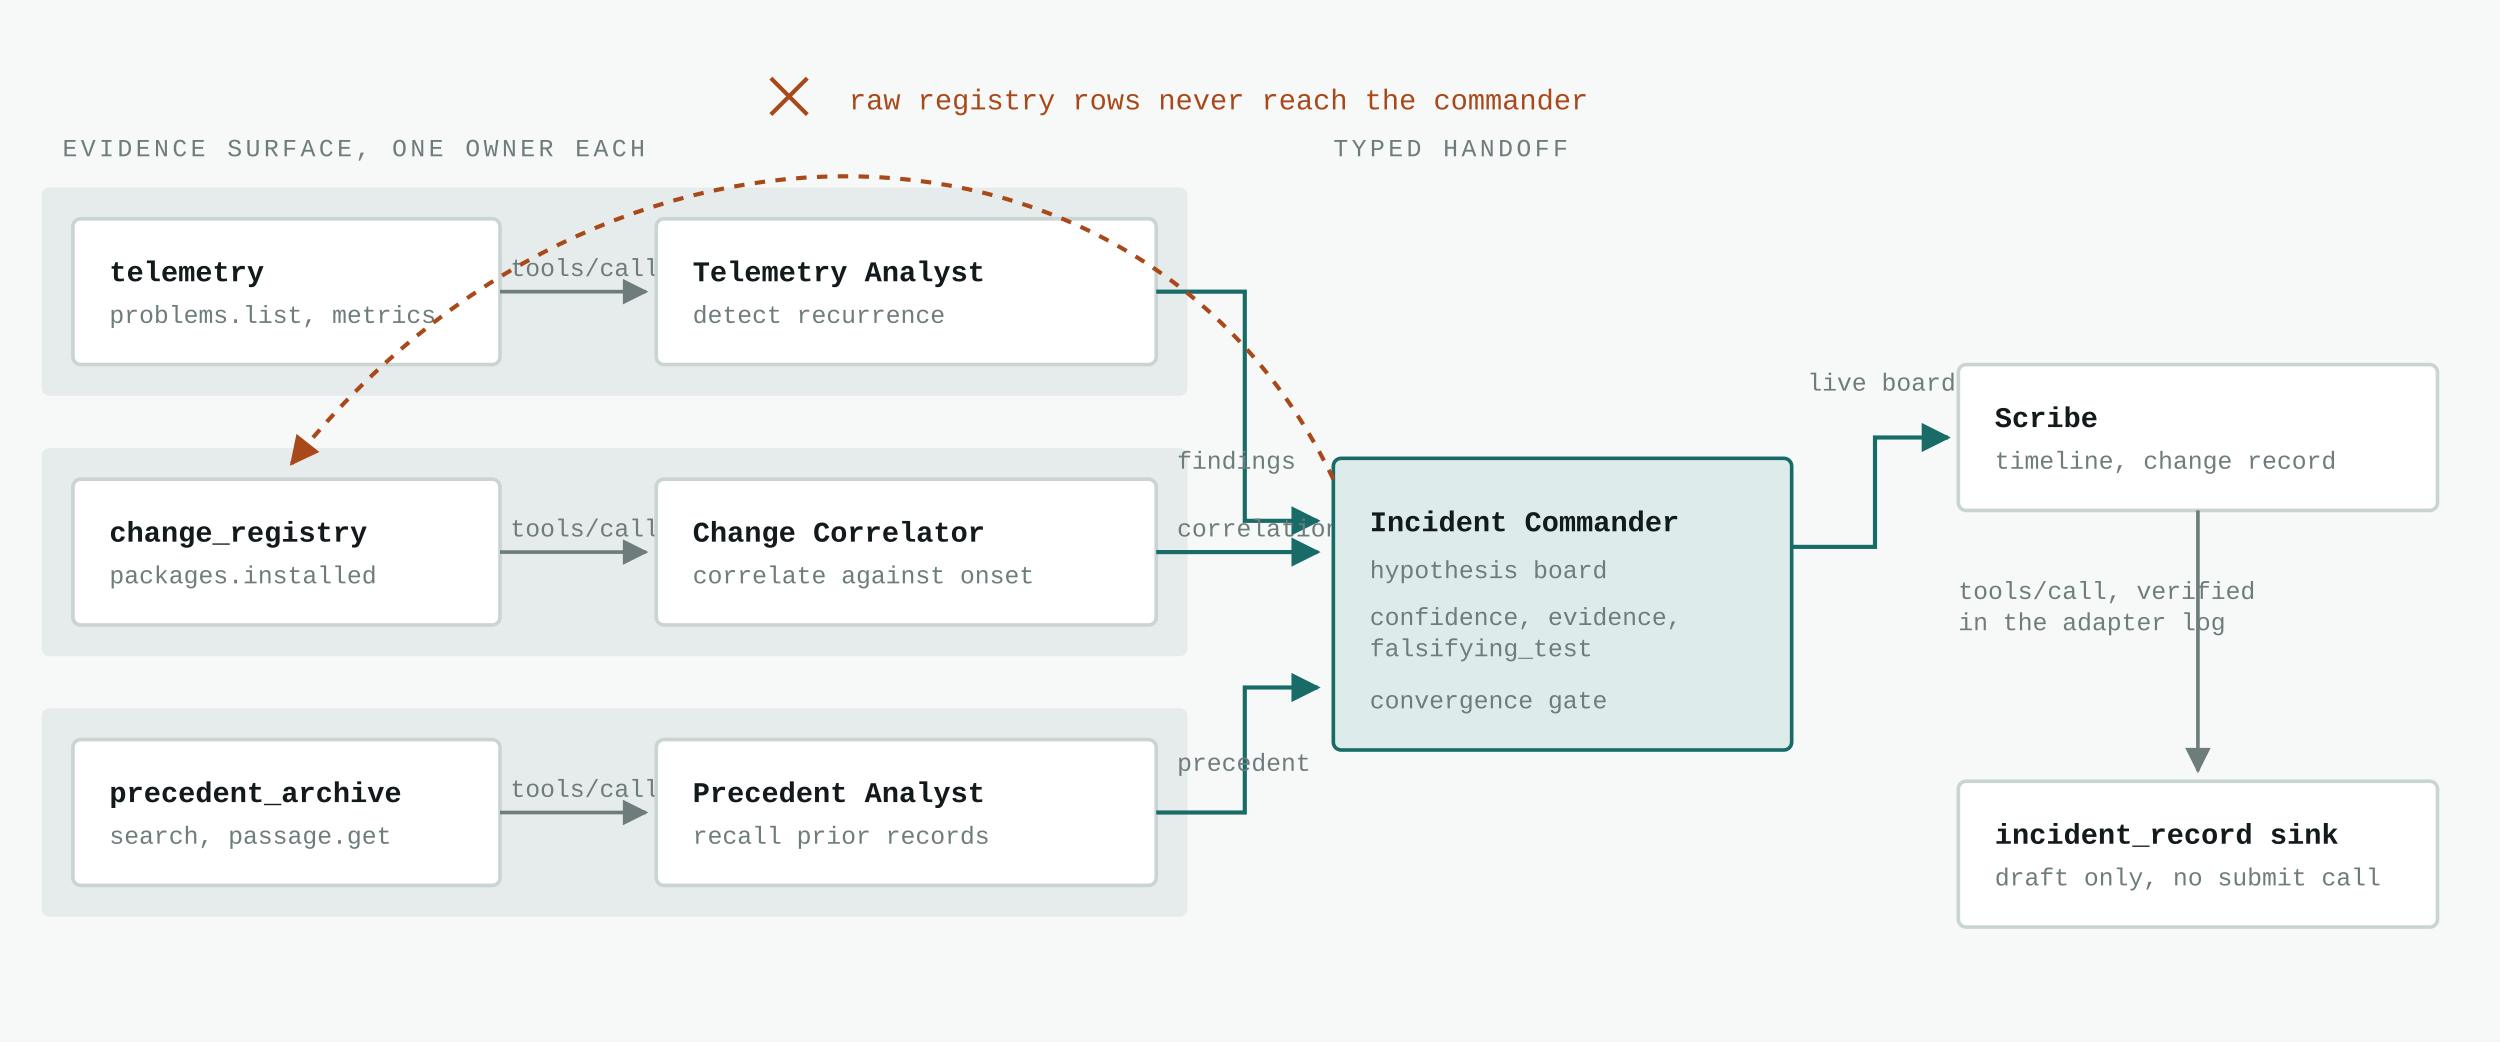
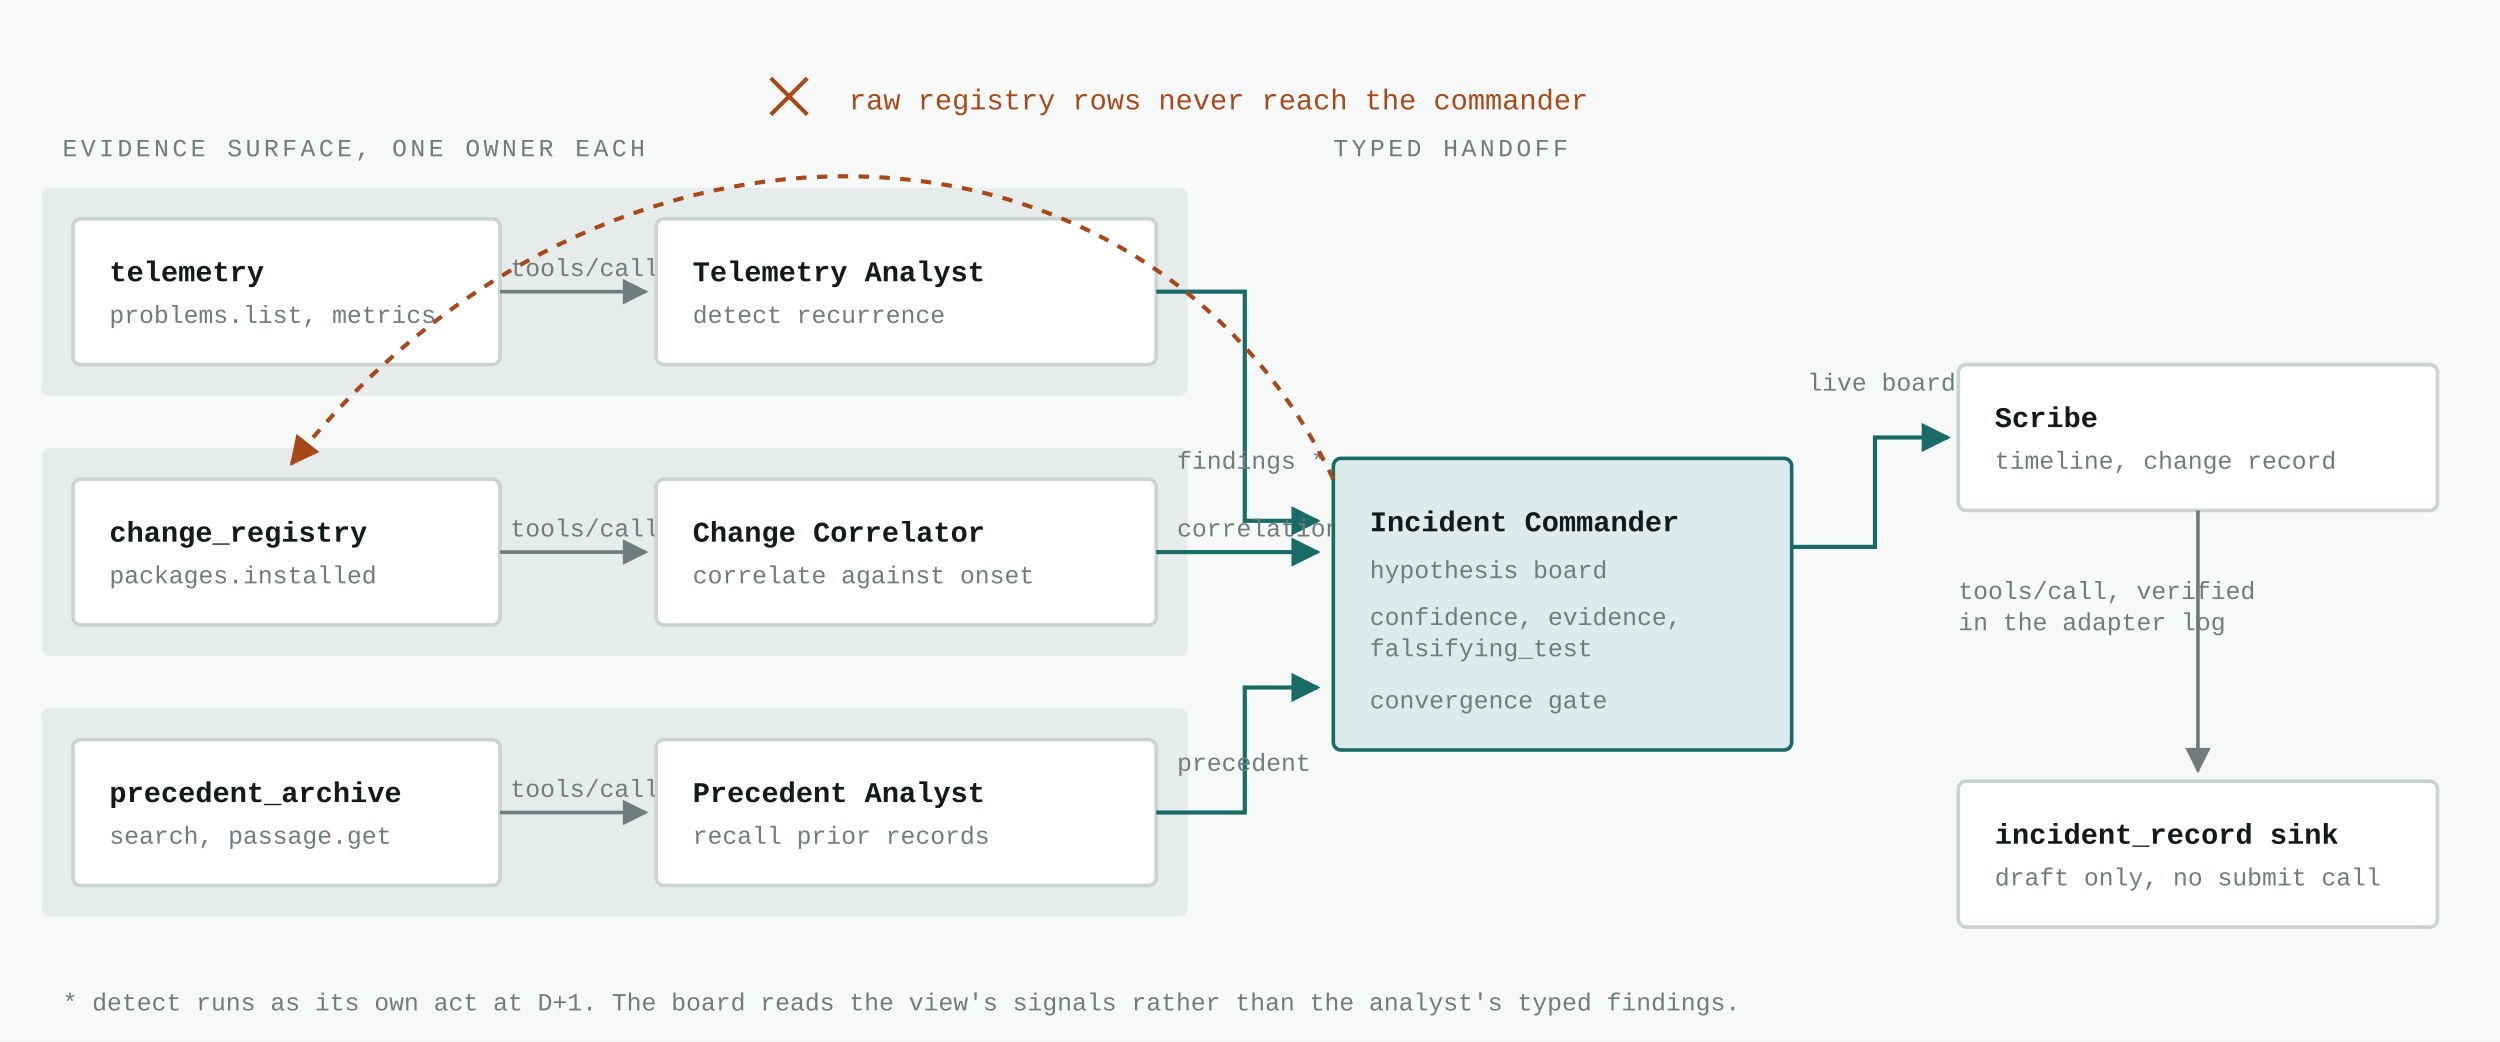
- <svg xmlns="http://www.w3.org/2000/svg" viewBox="0 0 960 400" width="960" height="400" role="img" aria-label="Evidence surfaces reached over MCP, each owned by exactly one agent. The Telemetry Analyst, Change Correlator and Precedent Analyst each read one surface and hand typed output to the Incident Commander, whose live board goes to the Scribe, which writes to the incident record sink through a tool call. A crossed arc shows that raw registry rows never reach the commander.">
+ <svg xmlns="http://www.w3.org/2000/svg" viewBox="0 0 960 400" width="960" height="400" role="img" aria-label="Evidence surfaces reached over MCP, each owned by exactly one agent. The Telemetry Analyst, Change Correlator and Precedent Analyst each read one surface, and the correlator's correlation and the analyst's precedent reach the Incident Commander as typed input while the Telemetry Analyst's findings are marked as the handoff the pipeline does not compose, whose live board goes to the Scribe, which writes to the incident record sink through a tool call. A crossed arc shows that raw registry rows never reach the commander.">
  <style>
    text{font-family:ui-monospace,SFMono-Regular,Menlo,Consolas,"Liberation Mono",monospace;fill:#131A1C}
    .t{font-size:11px}
    .t-b{font-size:11px;font-weight:600}
    .t-s{font-size:9.5px;fill:#6E7D7C}
    .t-e{font-size:9.5px;letter-spacing:.14em;fill:#6E7D7C}
    .t-n{font-size:13px;font-weight:600}
    .t-a{fill:#186B66}
    .t-h{fill:#A9491A}
    .box{fill:#FFFFFF;stroke:#C9D4D3;stroke-width:1.4}
    .box-a{fill:#DDECEA;stroke:#186B66;stroke-width:1.4}
    .box-h{fill:#F6E4D9;stroke:#A9491A;stroke-width:1.4}
    .box-g{fill:none;stroke:#C9D4D3;stroke-width:1.4;stroke-dasharray:4 4}
    .band{fill:#E6ECEB}
    .panel{fill:none;stroke:#C9D4D3;stroke-width:1.4}
    .ln{stroke:#6E7D7C;stroke-width:1.4;fill:none}
    .ln-a{stroke:#186B66;stroke-width:1.6;fill:none}
    .ln-h{stroke:#A9491A;stroke-width:1.6;fill:none}
    .ln-r{stroke:#C9D4D3;stroke-width:1.4;fill:none}
    .dash{stroke-dasharray:4 4}
    .mk{fill:#6E7D7C}
    .mk-a{fill:#186B66}
    .mk-h{fill:#A9491A}
    .faint{opacity:.42}
  </style>
  <defs>
    <marker id="ar" viewBox="0 0 10 10" refX="9" refY="5" markerWidth="7" markerHeight="7" orient="auto-start-reverse">
      <path d="M0 0 L10 5 L0 10 z" class="mk" />
    </marker>
    <marker id="ar-a" viewBox="0 0 10 10" refX="9" refY="5" markerWidth="7" markerHeight="7" orient="auto-start-reverse">
      <path d="M0 0 L10 5 L0 10 z" class="mk-a" />
    </marker>
    <marker id="ar-h" viewBox="0 0 10 10" refX="9" refY="5" markerWidth="7" markerHeight="7" orient="auto-start-reverse">
      <path d="M0 0 L10 5 L0 10 z" class="mk-h" />
    </marker>
  </defs>
  <rect width="960" height="400" fill="#F7F9F9" />
  <rect class="band" x="16" y="72" width="440" height="80" rx="3" />
  <rect class="band" x="16" y="172" width="440" height="80" rx="3" />
  <rect class="band" x="16" y="272" width="440" height="80" rx="3" />
  <text class="t-e" x="24" y="60">EVIDENCE SURFACE, ONE OWNER EACH</text>
  <text class="t-e" x="512" y="60">TYPED HANDOFF</text>
  <rect class="box" x="28" y="84" width="164" height="56" rx="3" />
  <text class="t-b" x="42" y="108">telemetry</text>
  <text class="t-s" x="42" y="124">problems.list, metrics</text>
  <rect class="box" x="28" y="184" width="164" height="56" rx="3" />
  <text class="t-b" x="42" y="208">change_registry</text>
  <text class="t-s" x="42" y="224">packages.installed</text>
  <rect class="box" x="28" y="284" width="164" height="56" rx="3" />
  <text class="t-b" x="42" y="308">precedent_archive</text>
  <text class="t-s" x="42" y="324">search, passage.get</text>
  <line class="ln" x1="192" y1="112" x2="248" y2="112" marker-end="url(#ar)" />
  <line class="ln" x1="192" y1="212" x2="248" y2="212" marker-end="url(#ar)" />
  <line class="ln" x1="192" y1="312" x2="248" y2="312" marker-end="url(#ar)" />
  <text class="t-s" x="196" y="106">tools/call</text>
  <text class="t-s" x="196" y="206">tools/call</text>
  <text class="t-s" x="196" y="306">tools/call</text>
  <rect class="box" x="252" y="84" width="192" height="56" rx="3" />
  <text class="t-b" x="266" y="108">Telemetry Analyst</text>
  <text class="t-s" x="266" y="124">detect recurrence</text>
  <rect class="box" x="252" y="184" width="192" height="56" rx="3" />
  <text class="t-b" x="266" y="208">Change Correlator</text>
  <text class="t-s" x="266" y="224">correlate against onset</text>
  <rect class="box" x="252" y="284" width="192" height="56" rx="3" />
  <text class="t-b" x="266" y="308">Precedent Analyst</text>
  <text class="t-s" x="266" y="324">recall prior records</text>
  <path class="ln-a" d="M444 112 L478 112 L478 200 L506 200" marker-end="url(#ar-a)" />
  <path class="ln-a" d="M444 212 L506 212" marker-end="url(#ar-a)" />
  <path class="ln-a" d="M444 312 L478 312 L478 264 L506 264" marker-end="url(#ar-a)" />
-   <text class="t-s" x="452" y="180">findings</text>
+   <text class="t-s" x="452" y="180">findings *</text>
  <text class="t-s" x="452" y="206">correlation</text>
  <text class="t-s" x="452" y="296">precedent</text>
  <rect class="box-a" x="512" y="176" width="176" height="112" rx="3" />
  <text class="t-b" x="526" y="204">Incident Commander</text>
  <text class="t-s" x="526" y="222">hypothesis board</text>
  <text class="t-s" x="526" y="240">confidence, evidence,</text>
  <text class="t-s" x="526" y="252">falsifying_test</text>
  <text class="t-s" x="526" y="272">convergence gate</text>
  <path class="ln-a" d="M688 210 L720 210 L720 168 L748 168" marker-end="url(#ar-a)" />
  <text class="t-s" x="694" y="150">live board</text>
  <rect class="box" x="752" y="140" width="184" height="56" rx="3" />
  <text class="t-b" x="766" y="164">Scribe</text>
  <text class="t-s" x="766" y="180">timeline, change record</text>
  <line class="ln" x1="844" y1="196" x2="844" y2="296" marker-end="url(#ar)" />
  <text class="t-s" x="752" y="230">tools/call, verified</text>
  <text class="t-s" x="752" y="242">in the adapter log</text>
  <rect class="box" x="752" y="300" width="184" height="56" rx="3" />
  <text class="t-b" x="766" y="324">incident_record sink</text>
  <text class="t-s" x="766" y="340">draft only, no submit call</text>
  <path class="ln-h dash" d="M512 184 C 440 34, 232 26, 112 178" marker-end="url(#ar-h)" />
  <line class="ln-h" x1="296" y1="30" x2="310" y2="44" />
  <line class="ln-h" x1="310" y1="30" x2="296" y2="44" />
  <text class="t t-h" x="326" y="42">raw registry rows never reach the commander</text>
+   <text class="t-s" x="24" y="388">* detect runs as its own act at D+1. The board reads the view's signals rather than the analyst's typed findings.</text>
</svg>
